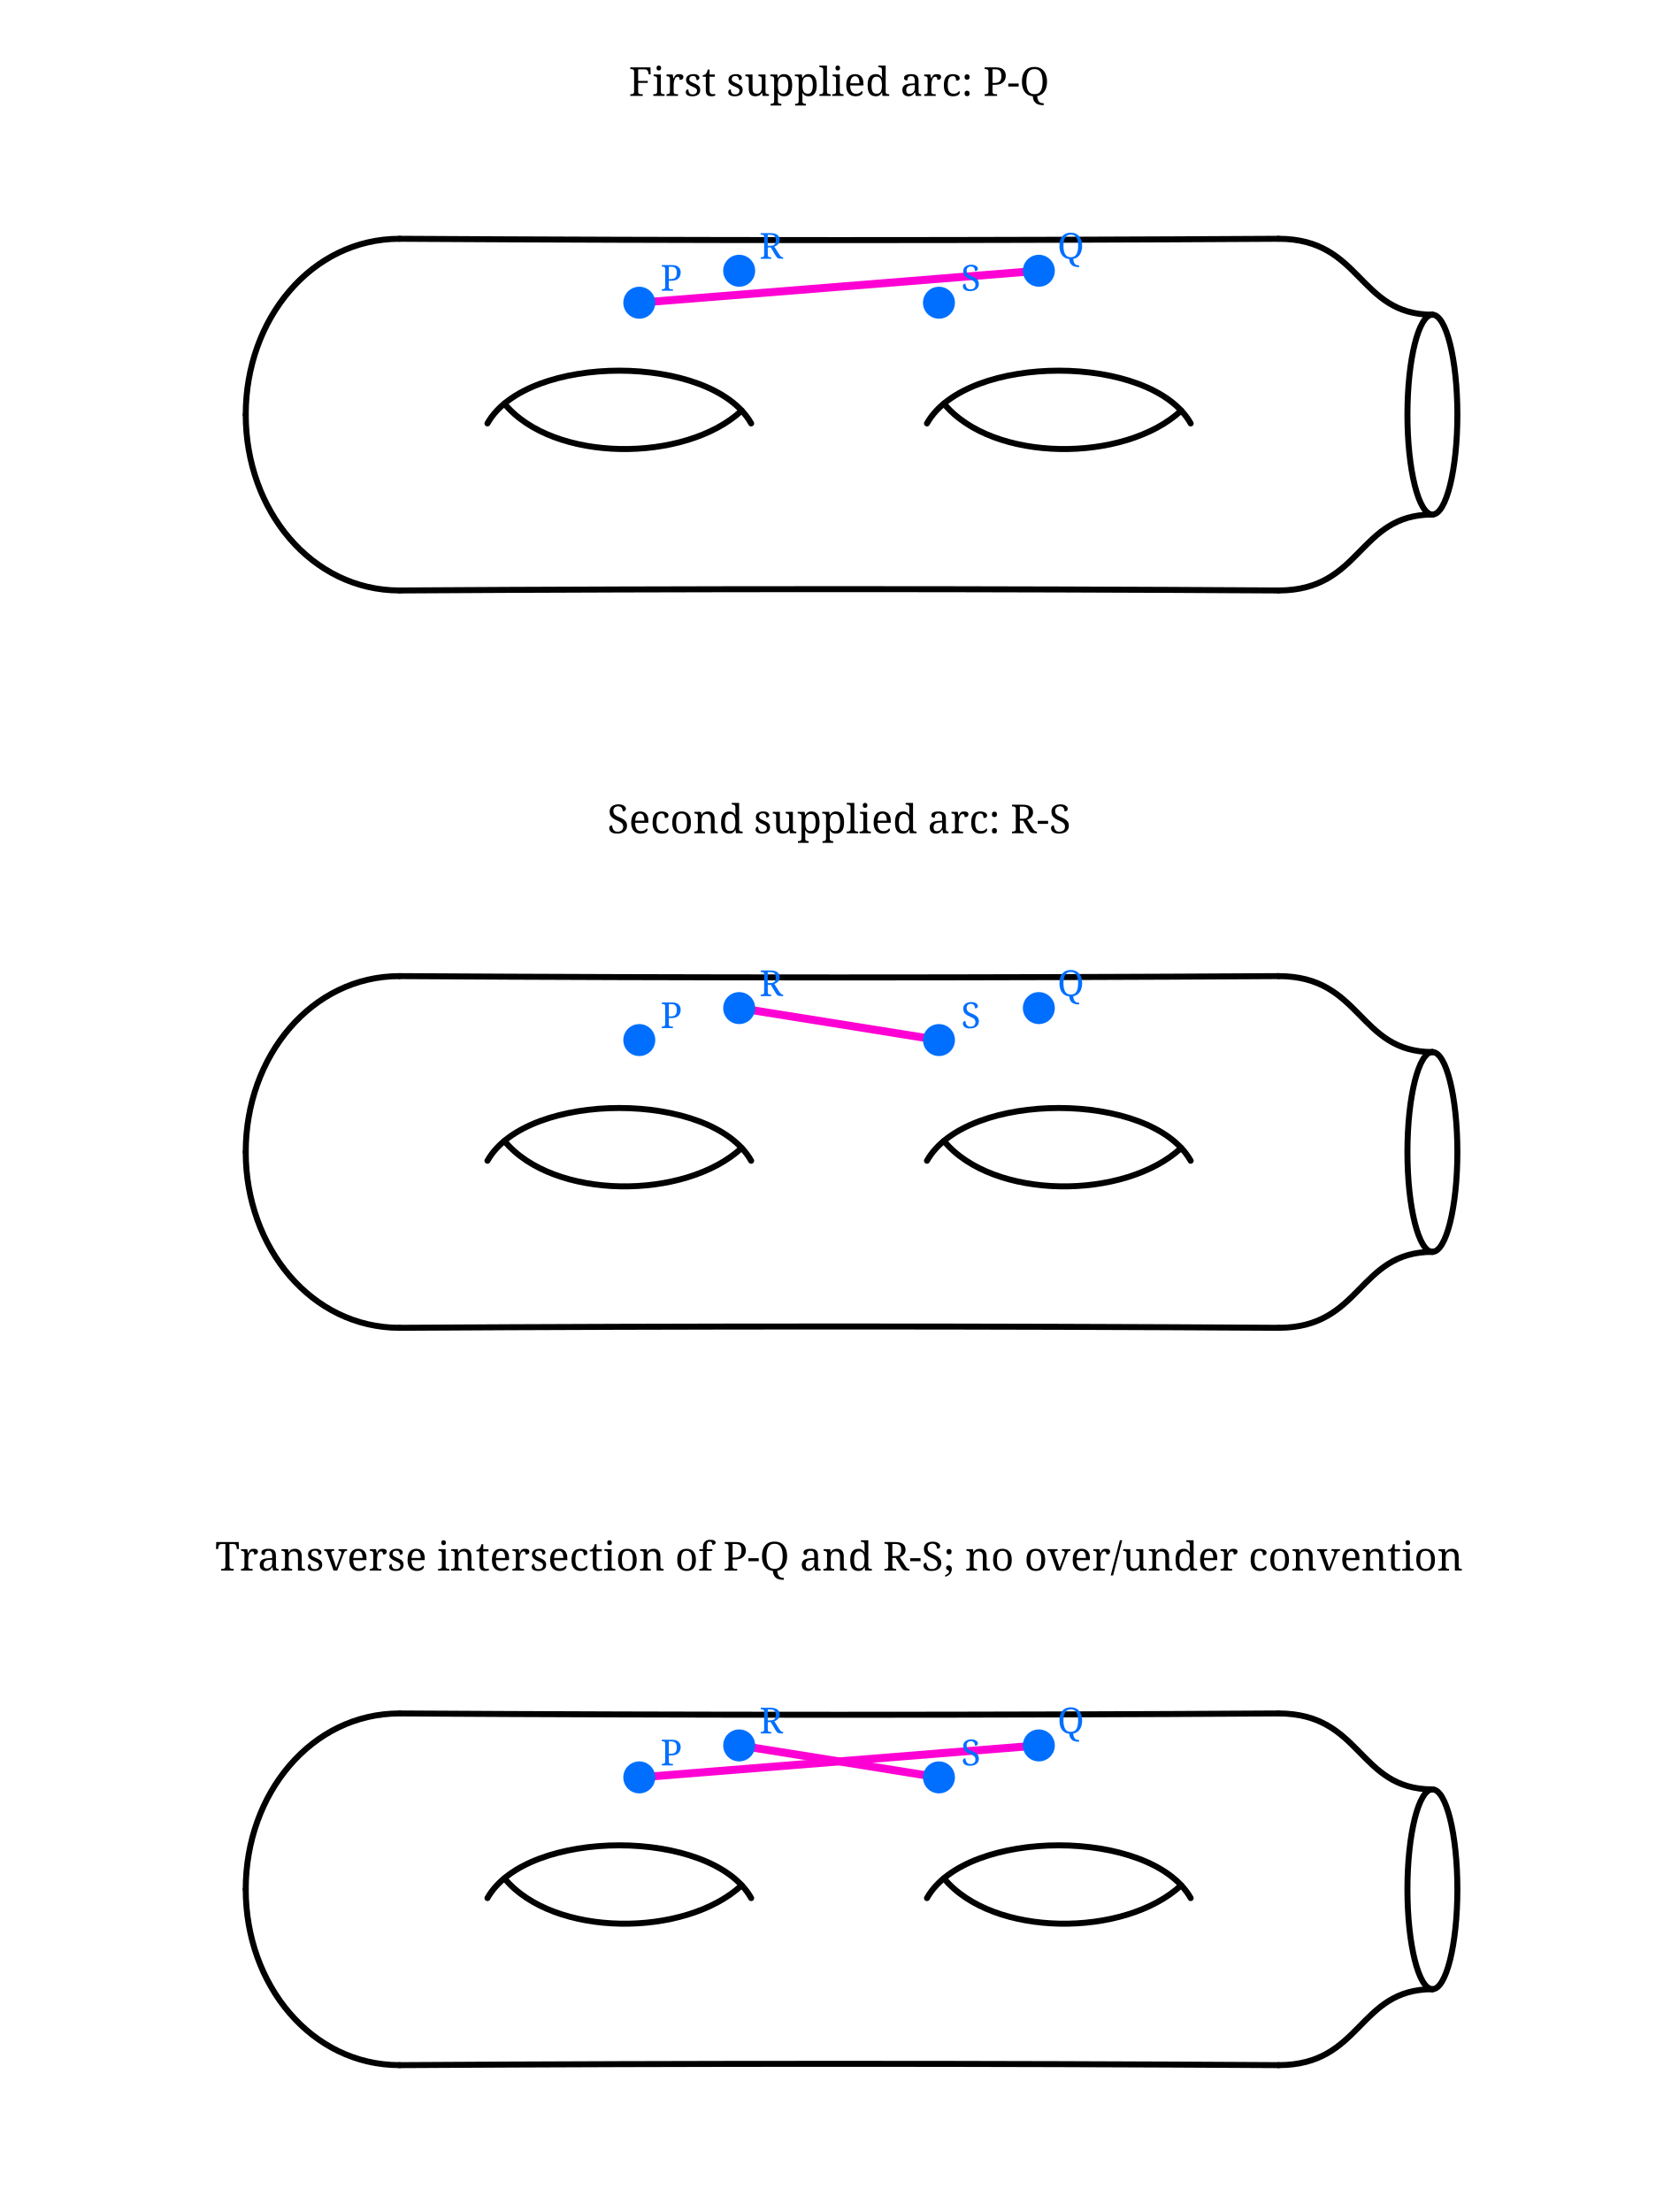
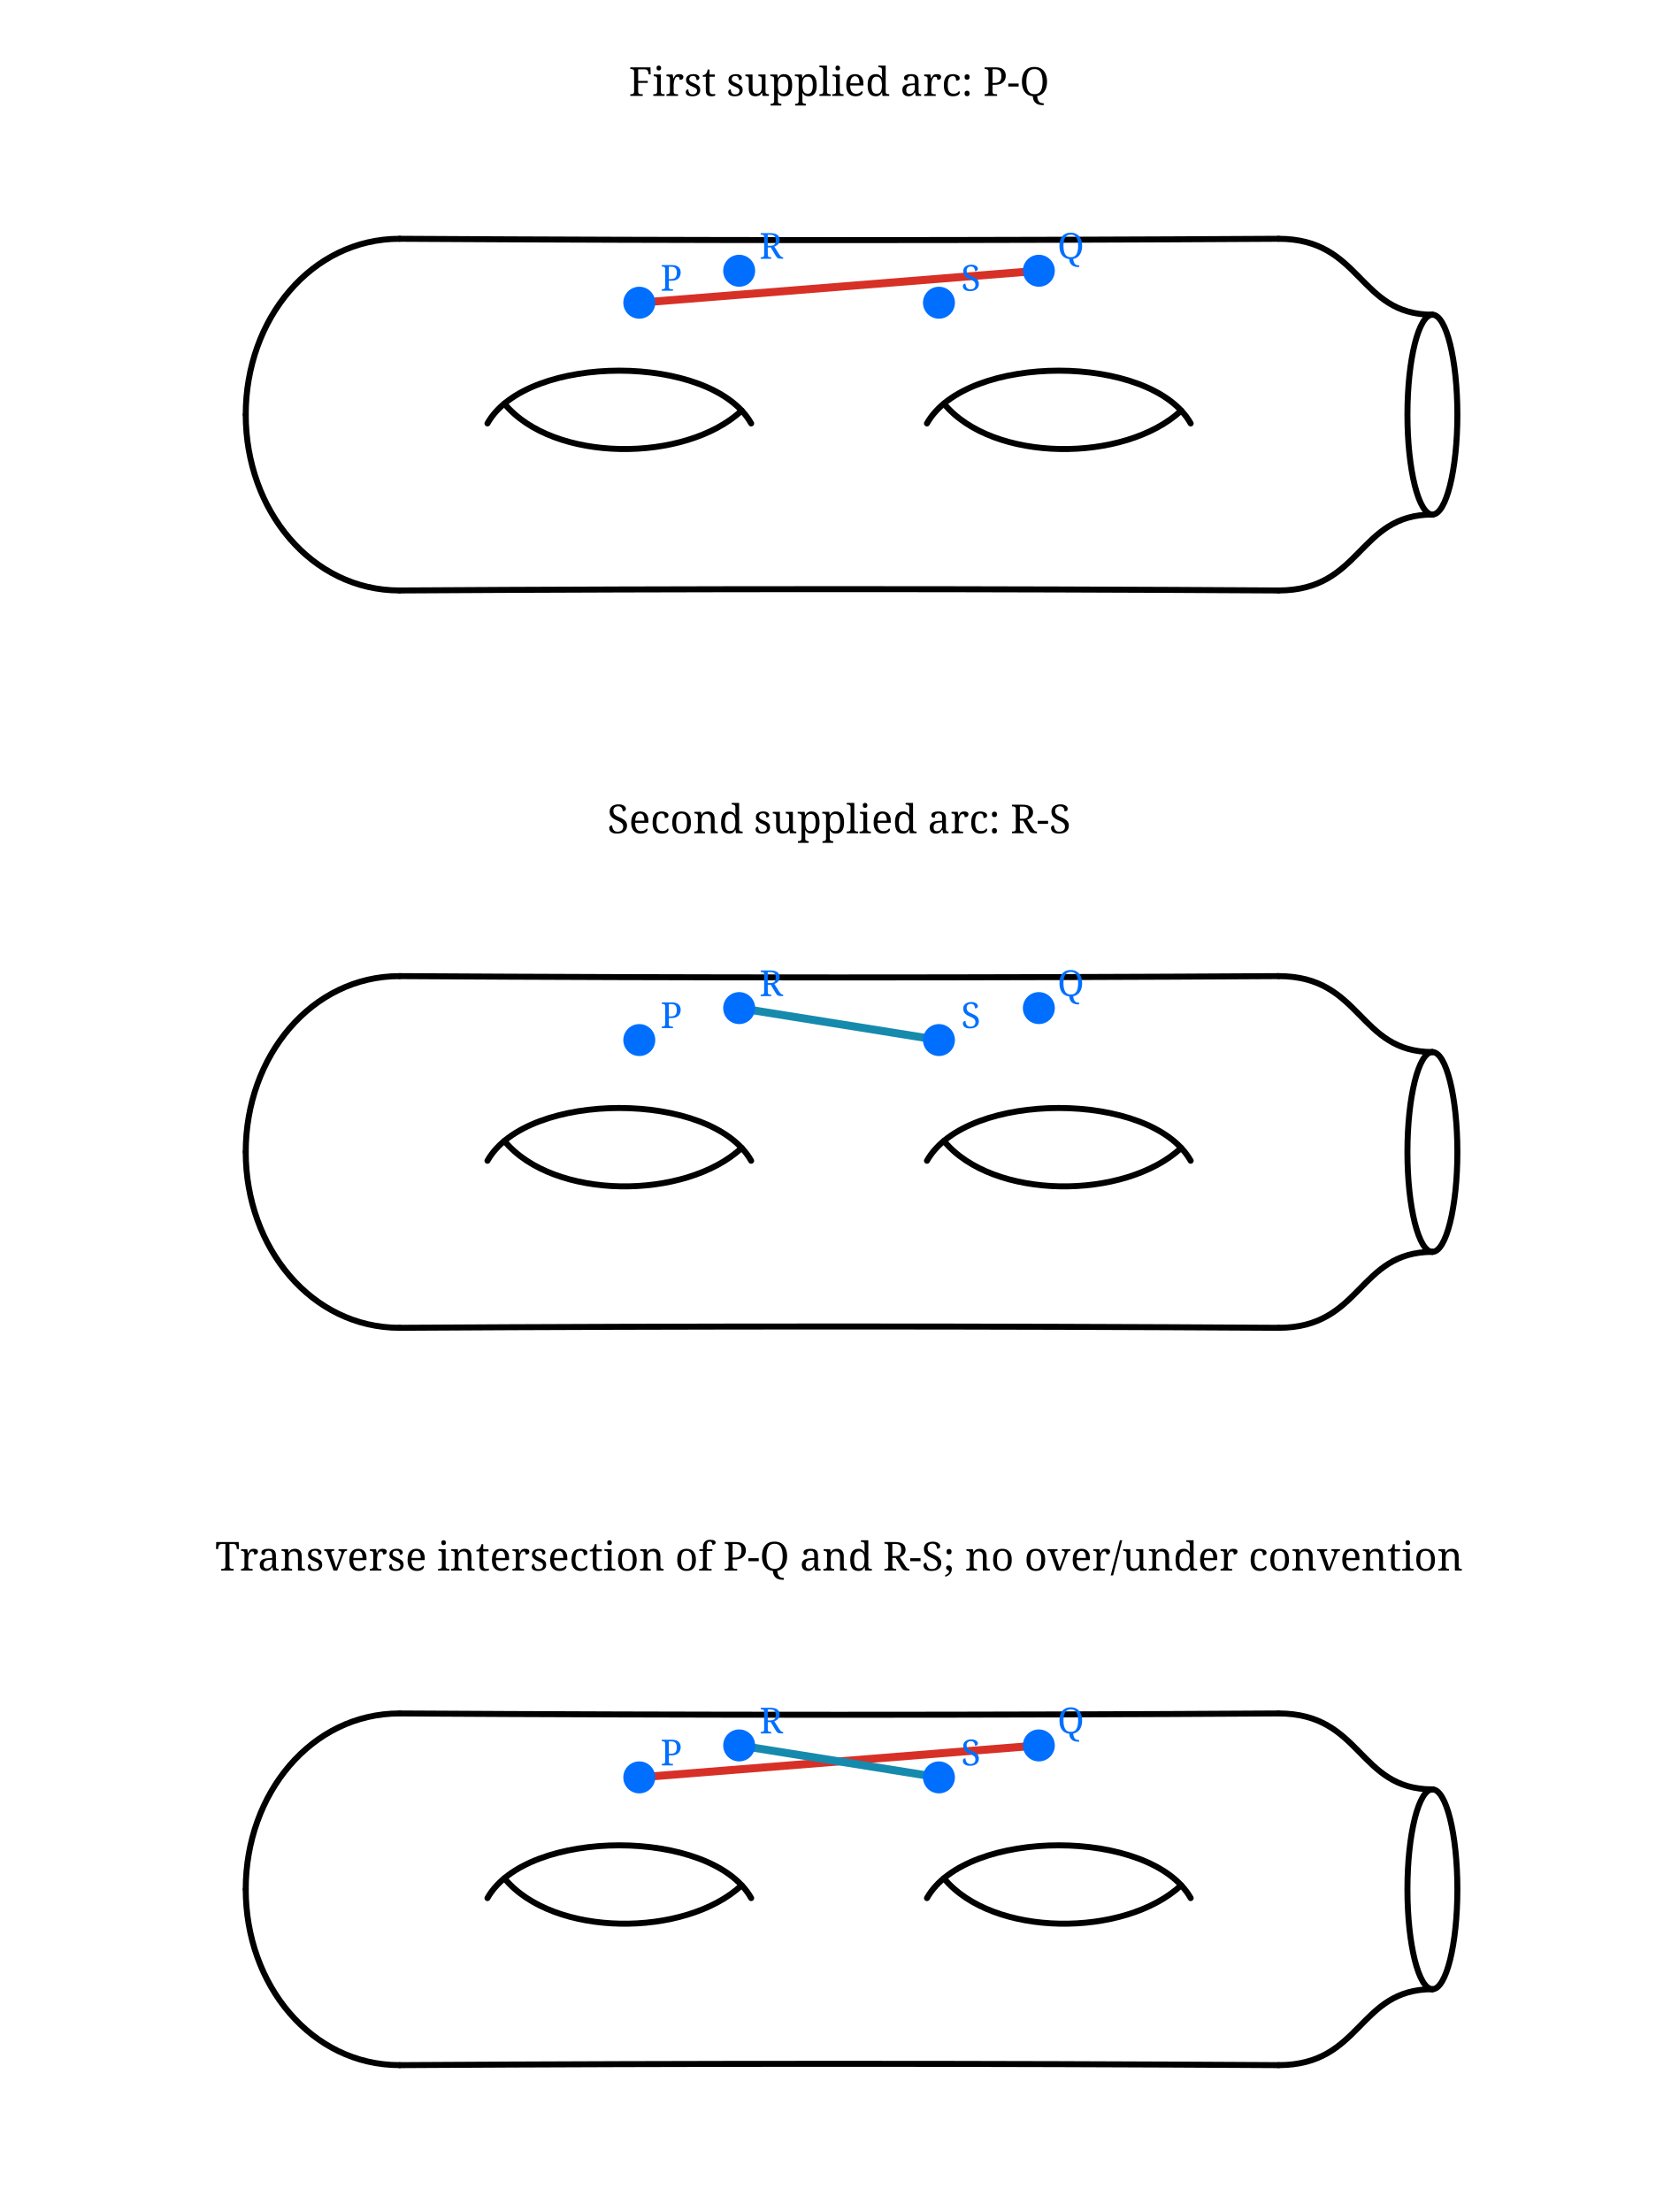
<svg xmlns="http://www.w3.org/2000/svg" viewBox="0 0 420 553.5" width="420" height="553.5" role="img">
  <path class="surface-outline" d="M 61.5 103.75 C 61.5 79.75 78 59.75 100 59.75" fill="none" stroke="#000000" stroke-width="1.5" stroke-linecap="round" stroke-linejoin="round" />
  <path class="surface-outline" d="M 61.5 103.75 C 61.5 127.75 78 147.75 100 147.75" fill="none" stroke="#000000" stroke-width="1.5" stroke-linecap="round" stroke-linejoin="round" />
  <path class="surface-outline" d="M 100 59.75 C 173.333 60.19 246.667 60.19 320 59.75" fill="none" stroke="#000000" stroke-width="1.5" stroke-linecap="round" stroke-linejoin="round" />
  <path class="surface-outline" d="M 100 147.75 C 173.333 147.31 246.667 147.31 320 147.75" fill="none" stroke="#000000" stroke-width="1.5" stroke-linecap="round" stroke-linejoin="round" />
  <path class="surface-outline" d="M 358.5 78.75 C 339.8 78.75 340.9 59.75 320 59.75" fill="none" stroke="#000000" stroke-width="1.5" stroke-linecap="round" stroke-linejoin="round" />
  <path class="surface-outline" d="M 358.5 128.75 C 339.8 128.75 340.9 147.75 320 147.75" fill="none" stroke="#000000" stroke-width="1.5" stroke-linecap="round" stroke-linejoin="round" />
  <path class="handle" d="M 122 105.95 C 131.9 88.35 178.1 88.35 188 105.95" fill="none" stroke="#000000" stroke-width="1.5" stroke-linecap="round" stroke-linejoin="round" />
  <path class="handle" d="M 126.235 100.988 C 138.5 115.85 171.5 115.85 185.629 102.741" fill="none" stroke="#000000" stroke-width="1.5" stroke-linecap="round" stroke-linejoin="round" />
  <path class="handle" d="M 232 105.95 C 241.9 88.35 288.1 88.35 298 105.95" fill="none" stroke="#000000" stroke-width="1.5" stroke-linecap="round" stroke-linejoin="round" />
  <path class="handle" d="M 236.235 100.988 C 248.5 115.85 281.5 115.85 295.629 102.741" fill="none" stroke="#000000" stroke-width="1.5" stroke-linecap="round" stroke-linejoin="round" />
  <path class="type-i-boundary" d="M 358.5 128.75 C 361.952 128.75 364.75 117.557 364.75 103.75 C 364.75 89.943 361.952 78.75 358.5 78.75" fill="none" stroke="#000000" stroke-width="1.5" stroke-linecap="round" stroke-linejoin="round" />
  <path class="type-i-boundary" d="M 358.5 128.75 C 355.048 128.75 352.25 117.557 352.25 103.75 C 352.25 89.943 355.048 78.75 358.5 78.75" fill="none" stroke="#000000" stroke-width="1.5" stroke-linecap="round" stroke-linejoin="round" />
-   <path class="surface-route" d="M 160 75.75 L 260 67.75" fill="none" stroke="#ff00d4" stroke-width="2" stroke-linecap="round" stroke-linejoin="round" />
+   <path class="surface-route" d="M 160 75.75 L 260 67.75" fill="none" stroke="#d73027" stroke-width="2" stroke-linecap="round" stroke-linejoin="round" />
  <path class="surface-outline" d="M 61.5 288.25 C 61.5 264.25 78 244.25 100 244.25" fill="none" stroke="#000000" stroke-width="1.5" stroke-linecap="round" stroke-linejoin="round" />
  <path class="surface-outline" d="M 61.5 288.25 C 61.5 312.25 78 332.25 100 332.25" fill="none" stroke="#000000" stroke-width="1.5" stroke-linecap="round" stroke-linejoin="round" />
  <path class="surface-outline" d="M 100 244.25 C 173.333 244.69 246.667 244.69 320 244.25" fill="none" stroke="#000000" stroke-width="1.5" stroke-linecap="round" stroke-linejoin="round" />
  <path class="surface-outline" d="M 100 332.25 C 173.333 331.81 246.667 331.81 320 332.25" fill="none" stroke="#000000" stroke-width="1.5" stroke-linecap="round" stroke-linejoin="round" />
  <path class="surface-outline" d="M 358.5 263.25 C 339.8 263.25 340.9 244.25 320 244.25" fill="none" stroke="#000000" stroke-width="1.5" stroke-linecap="round" stroke-linejoin="round" />
  <path class="surface-outline" d="M 358.5 313.25 C 339.8 313.25 340.9 332.25 320 332.25" fill="none" stroke="#000000" stroke-width="1.5" stroke-linecap="round" stroke-linejoin="round" />
  <path class="handle" d="M 122 290.45 C 131.9 272.85 178.1 272.85 188 290.45" fill="none" stroke="#000000" stroke-width="1.5" stroke-linecap="round" stroke-linejoin="round" />
  <path class="handle" d="M 126.235 285.488 C 138.5 300.35 171.5 300.35 185.629 287.241" fill="none" stroke="#000000" stroke-width="1.5" stroke-linecap="round" stroke-linejoin="round" />
  <path class="handle" d="M 232 290.45 C 241.9 272.85 288.1 272.85 298 290.45" fill="none" stroke="#000000" stroke-width="1.5" stroke-linecap="round" stroke-linejoin="round" />
  <path class="handle" d="M 236.235 285.488 C 248.5 300.35 281.5 300.35 295.629 287.241" fill="none" stroke="#000000" stroke-width="1.5" stroke-linecap="round" stroke-linejoin="round" />
  <path class="type-i-boundary" d="M 358.5 313.25 C 361.952 313.25 364.75 302.057 364.75 288.25 C 364.75 274.443 361.952 263.25 358.5 263.25" fill="none" stroke="#000000" stroke-width="1.5" stroke-linecap="round" stroke-linejoin="round" />
  <path class="type-i-boundary" d="M 358.5 313.25 C 355.048 313.25 352.25 302.057 352.25 288.25 C 352.25 274.443 355.048 263.25 358.5 263.25" fill="none" stroke="#000000" stroke-width="1.5" stroke-linecap="round" stroke-linejoin="round" />
-   <path class="surface-route" d="M 185 252.25 L 235 260.25" fill="none" stroke="#ff00d4" stroke-width="2" stroke-linecap="round" stroke-linejoin="round" />
+   <path class="surface-route" d="M 185 252.25 L 235 260.25" fill="none" stroke="#168aad" stroke-width="2" stroke-linecap="round" stroke-linejoin="round" />
  <path class="surface-outline" d="M 61.5 472.75 C 61.5 448.75 78 428.75 100 428.75" fill="none" stroke="#000000" stroke-width="1.5" stroke-linecap="round" stroke-linejoin="round" />
  <path class="surface-outline" d="M 61.5 472.75 C 61.5 496.75 78 516.75 100 516.75" fill="none" stroke="#000000" stroke-width="1.5" stroke-linecap="round" stroke-linejoin="round" />
  <path class="surface-outline" d="M 100 428.75 C 173.333 429.19 246.667 429.19 320 428.75" fill="none" stroke="#000000" stroke-width="1.5" stroke-linecap="round" stroke-linejoin="round" />
  <path class="surface-outline" d="M 100 516.75 C 173.333 516.31 246.667 516.31 320 516.75" fill="none" stroke="#000000" stroke-width="1.5" stroke-linecap="round" stroke-linejoin="round" />
  <path class="surface-outline" d="M 358.5 447.75 C 339.8 447.75 340.9 428.75 320 428.75" fill="none" stroke="#000000" stroke-width="1.5" stroke-linecap="round" stroke-linejoin="round" />
  <path class="surface-outline" d="M 358.5 497.75 C 339.8 497.75 340.9 516.75 320 516.75" fill="none" stroke="#000000" stroke-width="1.5" stroke-linecap="round" stroke-linejoin="round" />
  <path class="handle" d="M 122 474.95 C 131.9 457.35 178.1 457.35 188 474.95" fill="none" stroke="#000000" stroke-width="1.5" stroke-linecap="round" stroke-linejoin="round" />
  <path class="handle" d="M 126.235 469.988 C 138.5 484.85 171.5 484.85 185.629 471.741" fill="none" stroke="#000000" stroke-width="1.5" stroke-linecap="round" stroke-linejoin="round" />
  <path class="handle" d="M 232 474.95 C 241.9 457.35 288.1 457.35 298 474.95" fill="none" stroke="#000000" stroke-width="1.5" stroke-linecap="round" stroke-linejoin="round" />
  <path class="handle" d="M 236.235 469.988 C 248.5 484.85 281.5 484.85 295.629 471.741" fill="none" stroke="#000000" stroke-width="1.5" stroke-linecap="round" stroke-linejoin="round" />
  <path class="type-i-boundary" d="M 358.5 497.75 C 361.952 497.75 364.75 486.557 364.75 472.75 C 364.75 458.943 361.952 447.75 358.5 447.75" fill="none" stroke="#000000" stroke-width="1.5" stroke-linecap="round" stroke-linejoin="round" />
  <path class="type-i-boundary" d="M 358.5 497.75 C 355.048 497.75 352.25 486.557 352.25 472.75 C 352.25 458.943 355.048 447.75 358.5 447.75" fill="none" stroke="#000000" stroke-width="1.5" stroke-linecap="round" stroke-linejoin="round" />
-   <path class="surface-route" d="M 160 444.75 L 260 436.75" fill="none" stroke="#ff00d4" stroke-width="2" stroke-linecap="round" stroke-linejoin="round" />
-   <path class="surface-route" d="M 185 436.75 L 235 444.75" fill="none" stroke="#ff00d4" stroke-width="2" stroke-linecap="round" stroke-linejoin="round" />
+   <path class="surface-route" d="M 160 444.75 L 260 436.75" fill="none" stroke="#d73027" stroke-width="2" stroke-linecap="round" stroke-linejoin="round" />
+   <path class="surface-route" d="M 185 436.75 L 235 444.75" fill="none" stroke="#168aad" stroke-width="2" stroke-linecap="round" stroke-linejoin="round" />
  <circle class="marked-point" cx="160" cy="75.75" r="4" fill="#006fff" />
  <circle class="marked-point" cx="260" cy="67.75" r="4" fill="#006fff" />
  <circle class="marked-point" cx="185" cy="67.75" r="4" fill="#006fff" />
  <circle class="marked-point" cx="235" cy="75.75" r="4" fill="#006fff" />
  <circle class="marked-point" cx="160" cy="260.25" r="4" fill="#006fff" />
  <circle class="marked-point" cx="260" cy="252.25" r="4" fill="#006fff" />
  <circle class="marked-point" cx="185" cy="252.25" r="4" fill="#006fff" />
  <circle class="marked-point" cx="235" cy="260.25" r="4" fill="#006fff" />
  <circle class="marked-point" cx="160" cy="444.75" r="4" fill="#006fff" />
  <circle class="marked-point" cx="260" cy="436.75" r="4" fill="#006fff" />
  <circle class="marked-point" cx="185" cy="436.75" r="4" fill="#006fff" />
  <circle class="marked-point" cx="235" cy="444.75" r="4" fill="#006fff" />
  <text x="168" y="72.75" fill="#006fff" font-size="9" font-family="serif" text-anchor="middle">P</text>
  <text x="268" y="64.75" fill="#006fff" font-size="9" font-family="serif" text-anchor="middle">Q</text>
  <text x="193" y="64.75" fill="#006fff" font-size="9" font-family="serif" text-anchor="middle">R</text>
  <text x="243" y="72.75" fill="#006fff" font-size="9" font-family="serif" text-anchor="middle">S</text>
  <text x="210" y="24" fill="#000000" font-size="10" font-family="serif" text-anchor="middle">First supplied arc: P-Q</text>
  <text x="168" y="257.25" fill="#006fff" font-size="9" font-family="serif" text-anchor="middle">P</text>
  <text x="268" y="249.25" fill="#006fff" font-size="9" font-family="serif" text-anchor="middle">Q</text>
  <text x="193" y="249.25" fill="#006fff" font-size="9" font-family="serif" text-anchor="middle">R</text>
  <text x="243" y="257.25" fill="#006fff" font-size="9" font-family="serif" text-anchor="middle">S</text>
  <text x="210" y="208.5" fill="#000000" font-size="10" font-family="serif" text-anchor="middle">Second supplied arc: R-S</text>
  <text x="168" y="441.75" fill="#006fff" font-size="9" font-family="serif" text-anchor="middle">P</text>
  <text x="268" y="433.75" fill="#006fff" font-size="9" font-family="serif" text-anchor="middle">Q</text>
  <text x="193" y="433.75" fill="#006fff" font-size="9" font-family="serif" text-anchor="middle">R</text>
  <text x="243" y="441.75" fill="#006fff" font-size="9" font-family="serif" text-anchor="middle">S</text>
  <text x="210" y="393" fill="#000000" font-size="10" font-family="serif" text-anchor="middle">Transverse intersection of P-Q and R-S; no over/under convention</text>
</svg>
